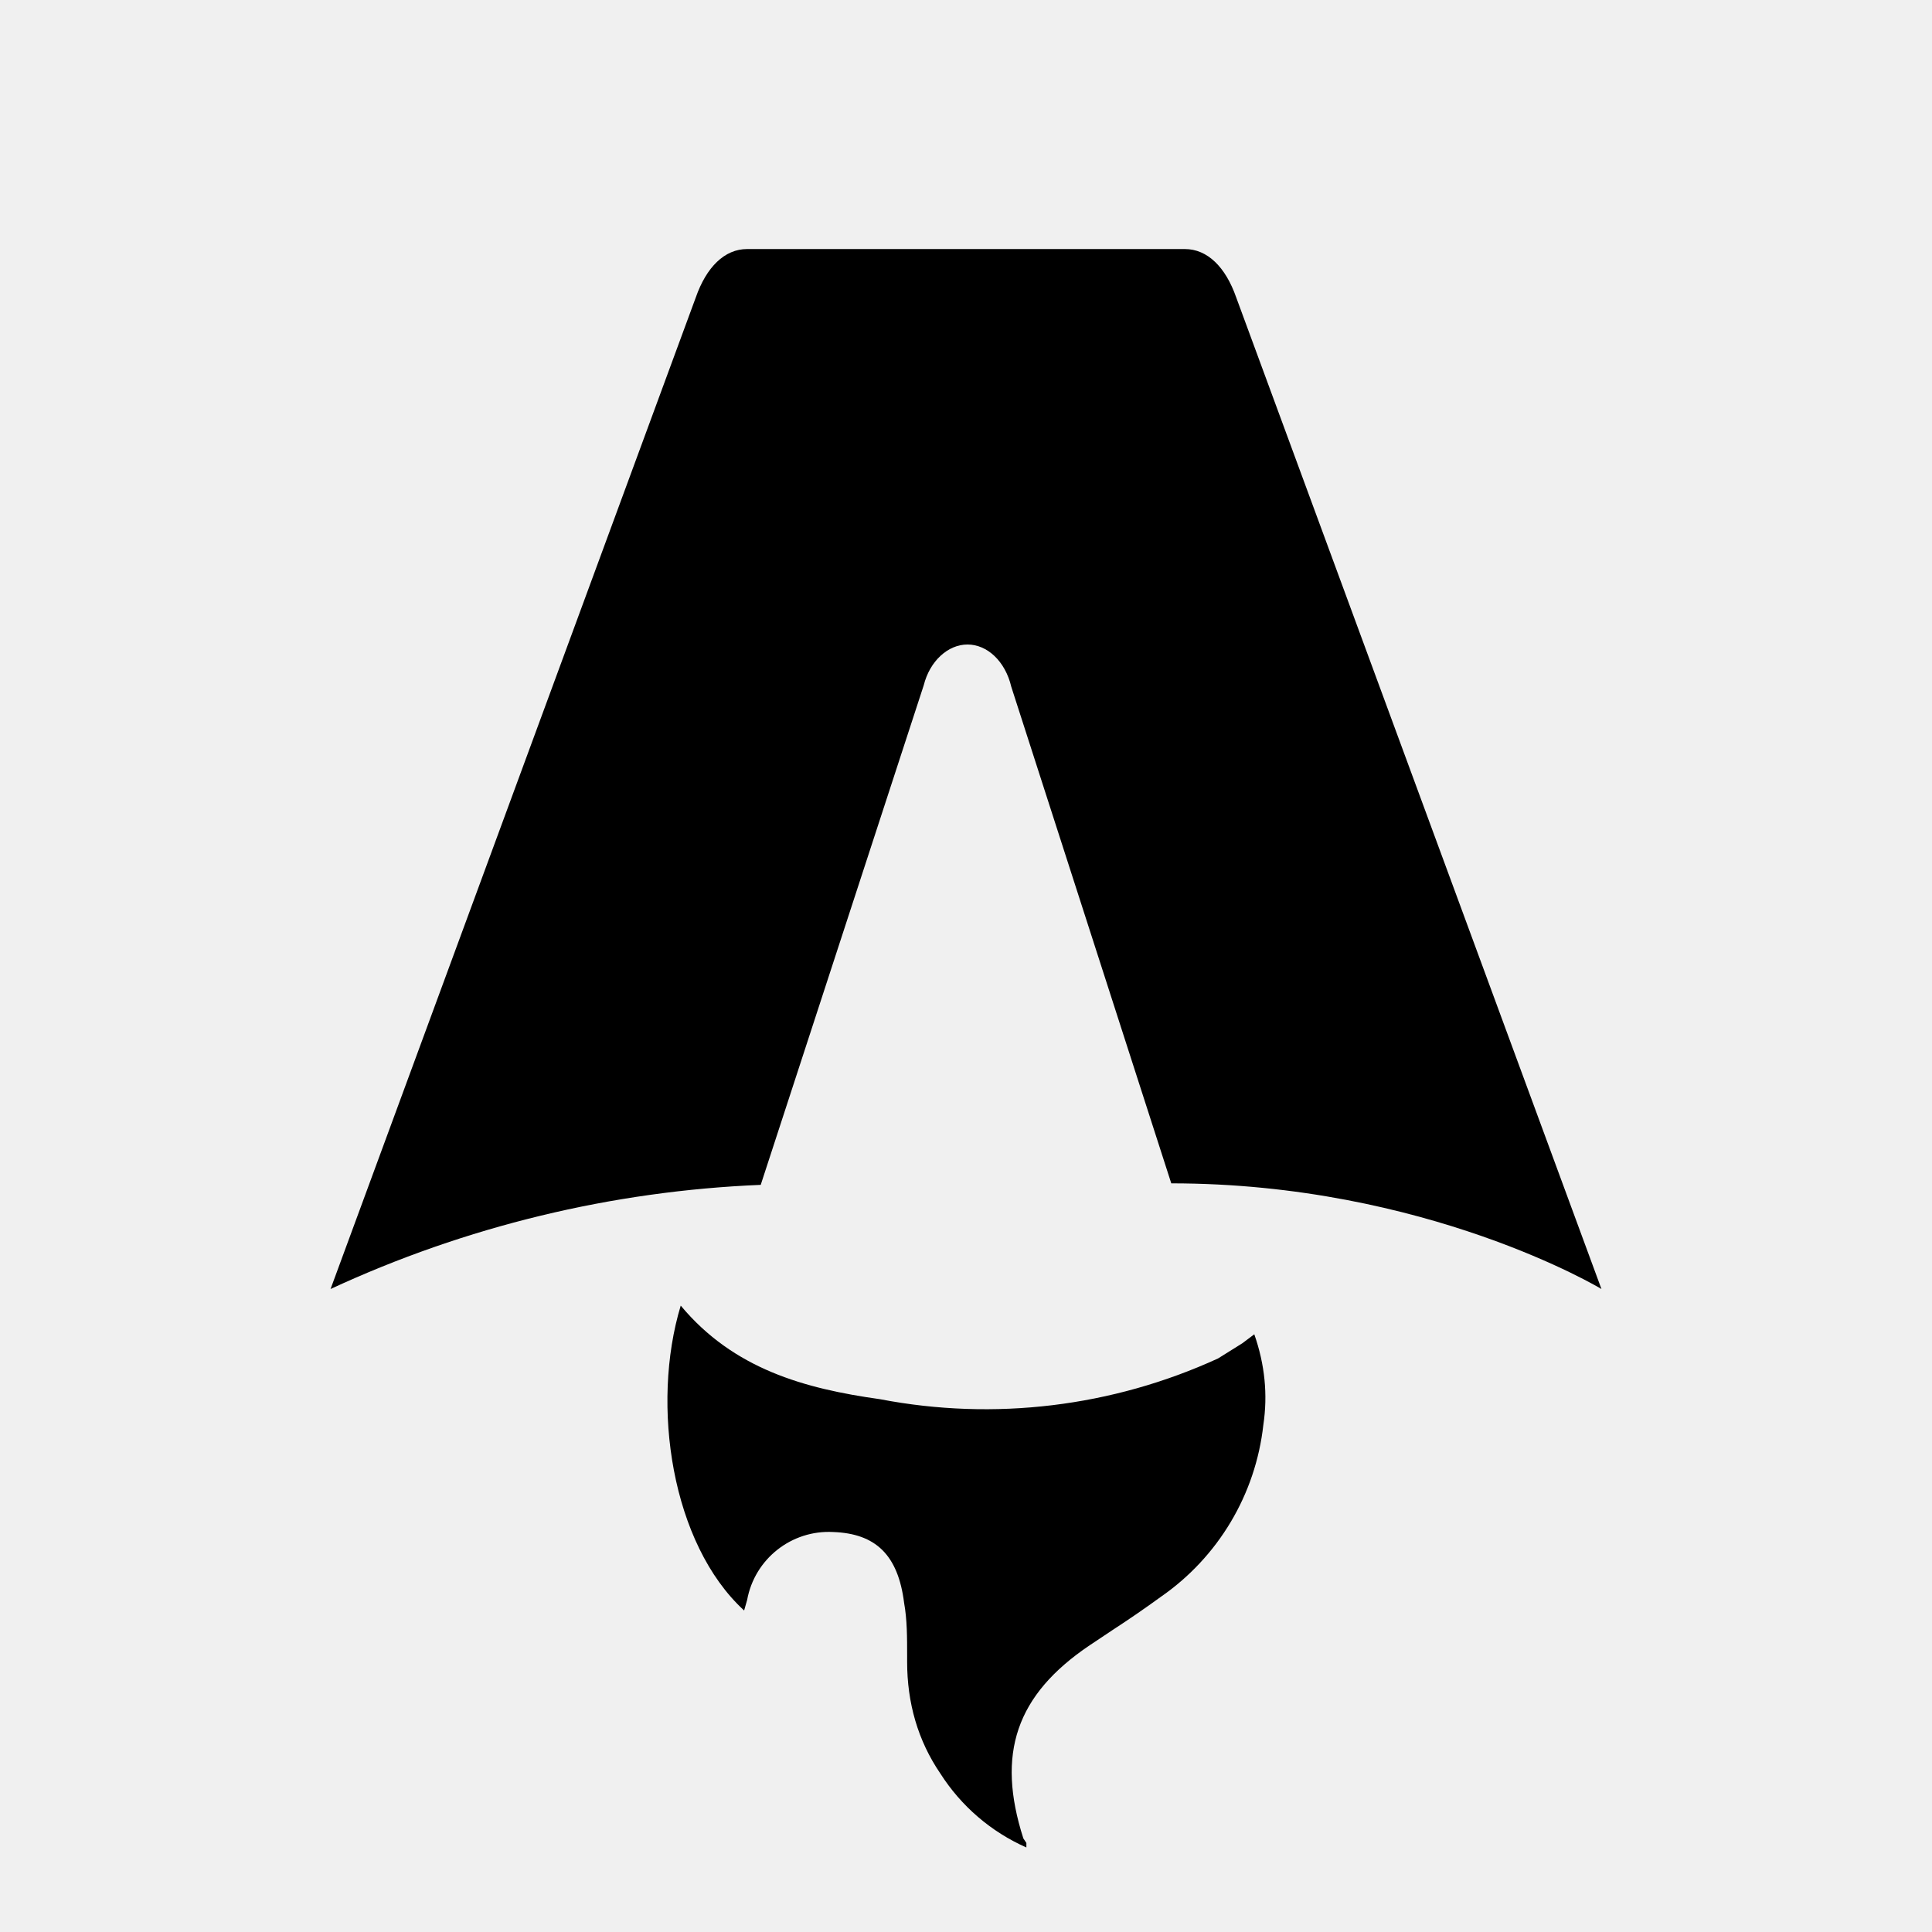
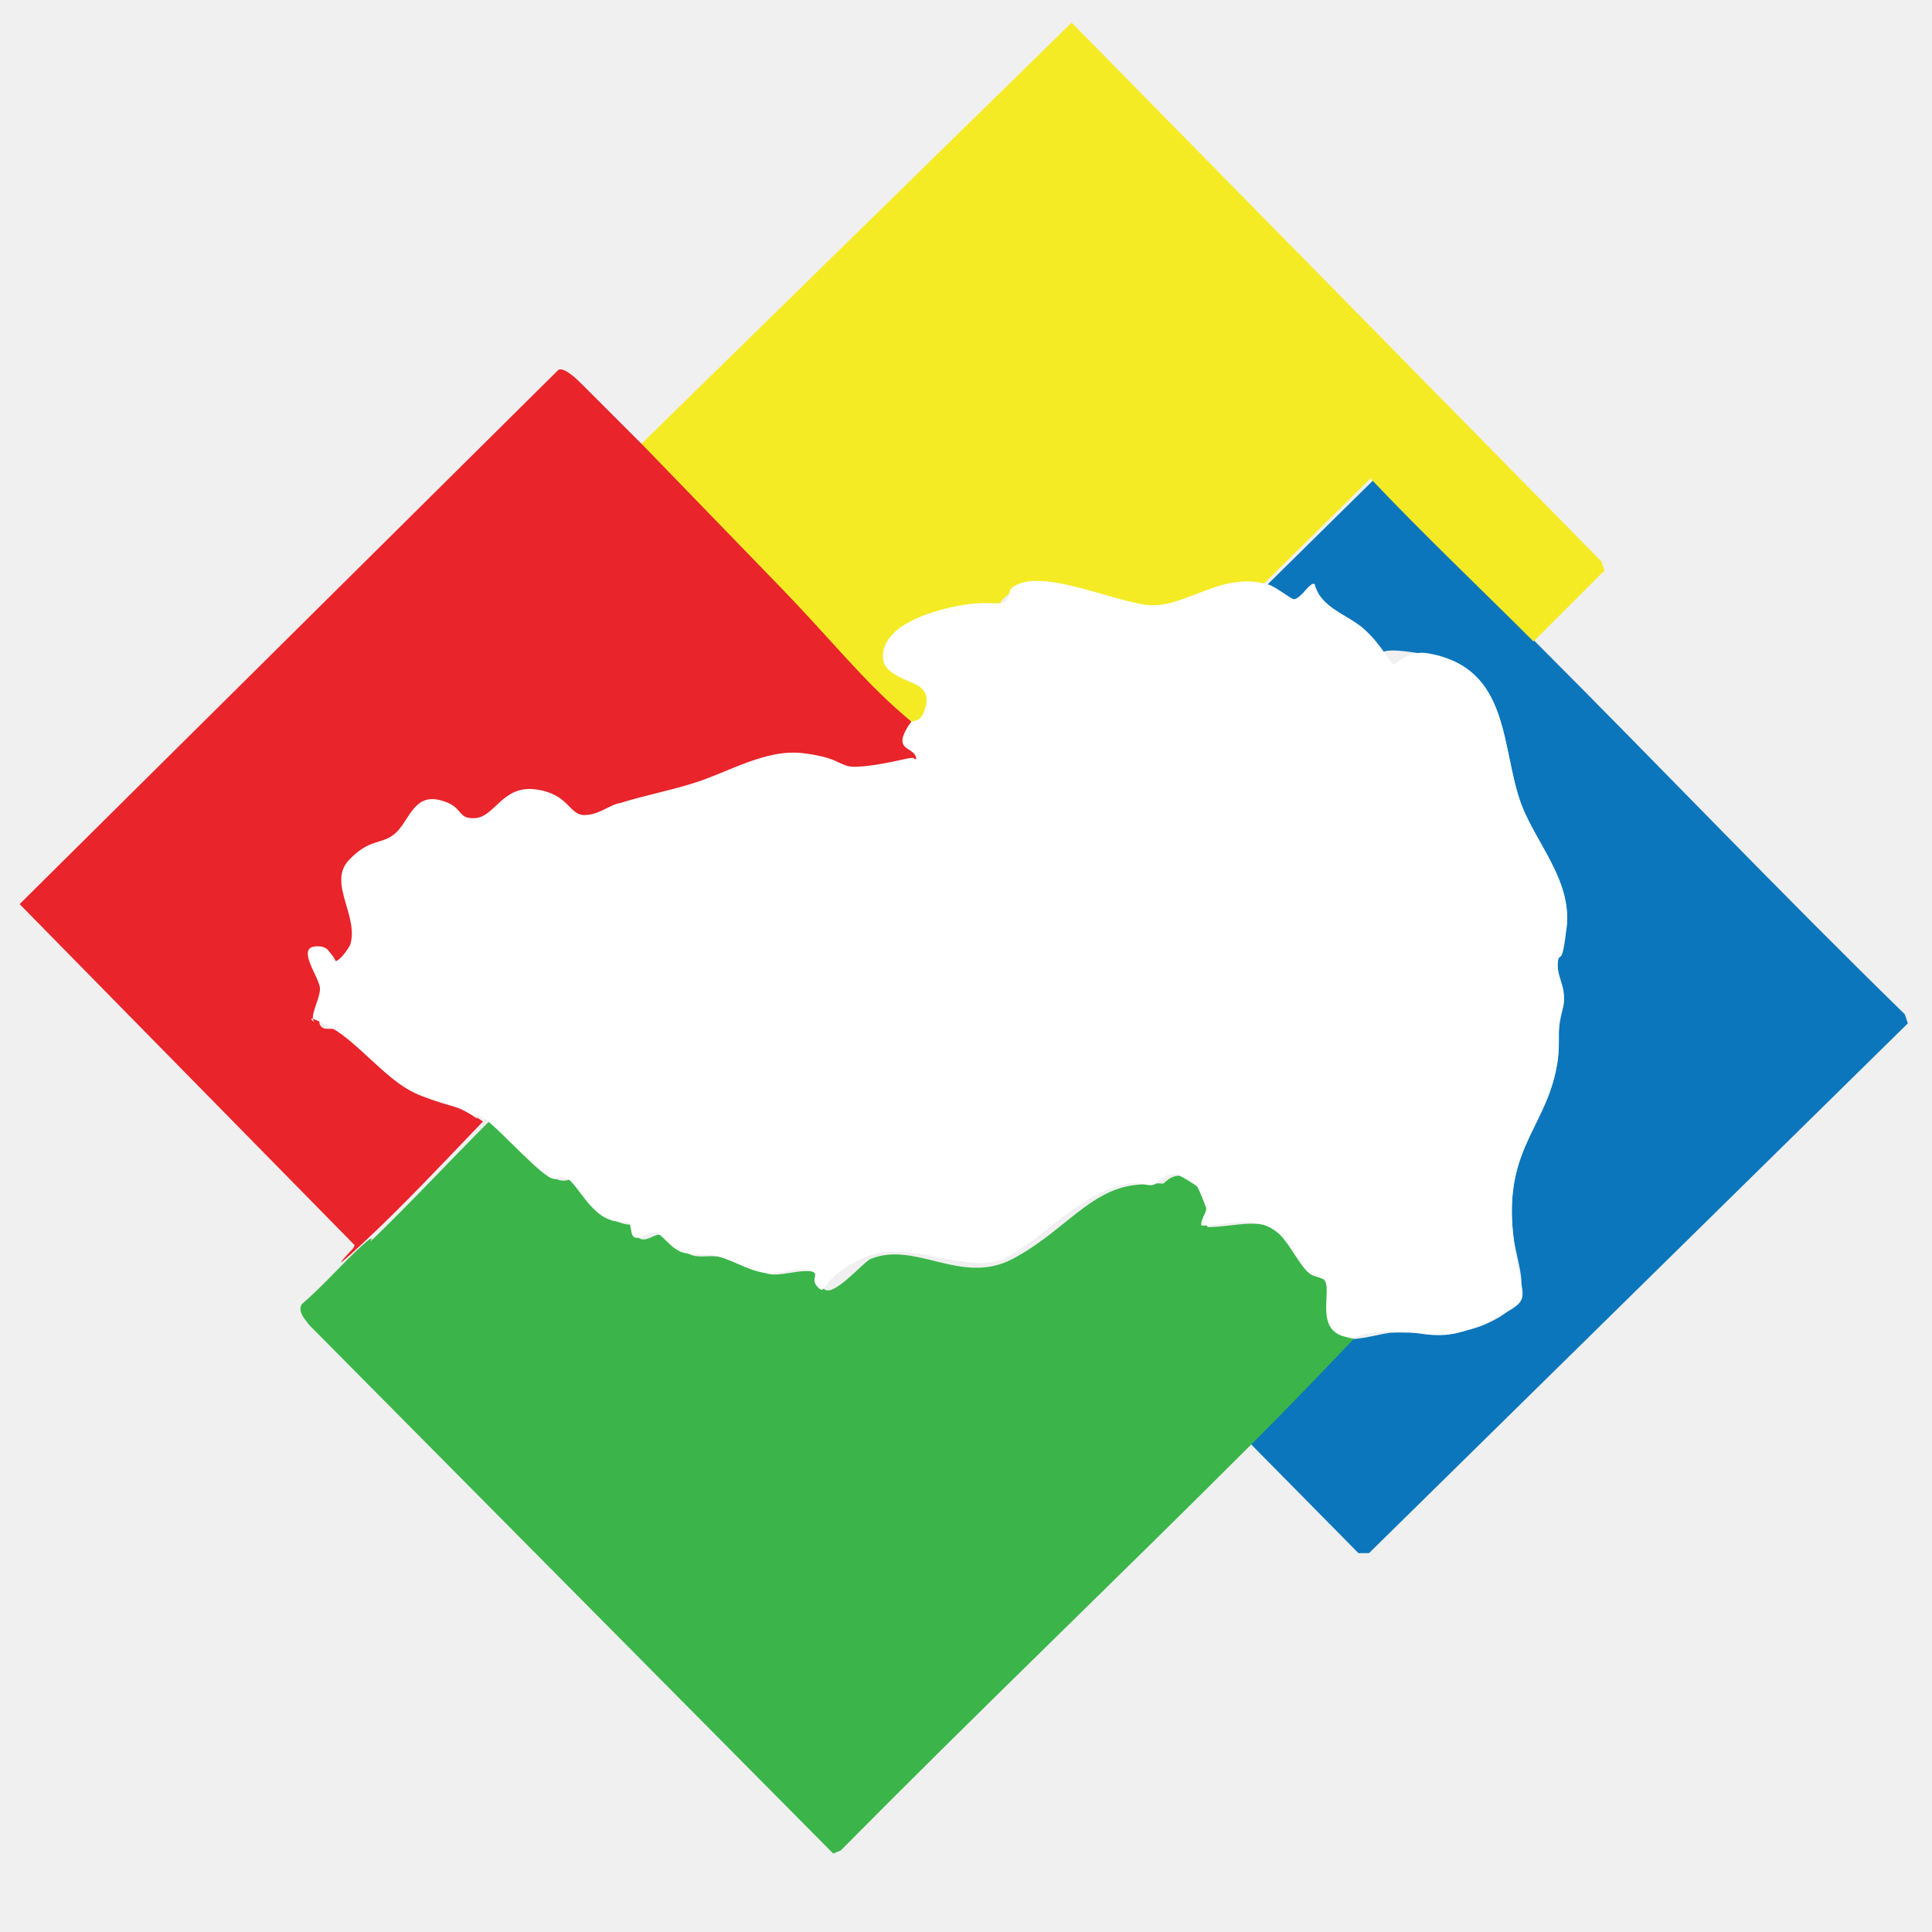
- <svg xmlns="http://www.w3.org/2000/svg" fill="none" viewBox="0 0 128 128">
-   <path d="M50.4 78.5a75.1 75.1 0 0 0-28.5 6.9l24.2-65.7c.7-2 1.9-3.2 3.4-3.2h29c1.5 0 2.7 1.2 3.4 3.2l24.2 65.7s-11.6-7-28.5-7L67 45.5c-.4-1.7-1.6-2.8-2.9-2.8-1.3 0-2.5 1.1-2.9 2.7L50.4 78.5Zm-1.1 28.2Zm-4.2-20.2c-2 6.6-.6 15.8 4.2 20.2a17.5 17.5 0 0 1 .2-.7 5.5 5.5 0 0 1 5.7-4.5c2.8.1 4.3 1.5 4.7 4.7.2 1.1.2 2.3.2 3.5v.4c0 2.7.7 5.2 2.2 7.4a13 13 0 0 0 5.7 4.9v-.3l-.2-.3c-1.8-5.6-.5-9.5 4.4-12.8l1.5-1a73 73 0 0 0 3.2-2.2 16 16 0 0 0 6.8-11.4c.3-2 .1-4-.6-6l-.8.6-1.6 1a37 37 0 0 1-22.4 2.7c-5-.7-9.7-2-13.2-6.2Z" />
-   <style>
-         path { fill: #000; }
-         @media (prefers-color-scheme: dark) {
-             path { fill: #FFF; }
-         }
+ <svg xmlns="http://www.w3.org/2000/svg" id="Layer_1" version="1.1" viewBox="0 0 128 128">
+   <defs>
+     <style>
+       .st0 {
+         fill: #0b76bb;
+       }
+ 
+       .st1 {
+         fill: #f5eb25;
+       }
+ 
+       .st2 {
+         fill: #fff;
+       }
+ 
+       .st3 {
+         fill: #e9242a;
+       }
+ 
+       .st4 {
+         fill: #3bb54a;
+       }
    </style>
+   </defs>
+   <path class="st0" d="M101.7,42.5c8.2,8.2,16.2,16.6,24.5,24.7l.2.6-35.7,35.1h-.3c0,0-.4,0-.4,0l-7.3-7.4c2.2-2.2,4.4-4.5,6.6-6.8.7.1,2-.3,2.8-.4,2.3-.1,4.4.4,6.6-.7,3.4-1.6,1.7-3.4,1.5-6.3-.4-5.4,2.4-6.8,3-11,.2-1.5-.1-1.7.3-3.3s-.3-2-.3-3.1.5-1.7.6-2.5c.3-3-2-5.4-3-8-1.4-3.9-.7-9-6.1-10s-2.2.8-2.4.7-1.6-2-1.9-2.3c-1.1-1-2.9-1.4-3.3-3-.4-.3-.9,1-1.4,1s-1.4-.9-1.8-1l7.1-7c3.4,3.7,7.2,7.2,10.8,10.8Z" />
+   <g>
+     <path class="st1" d="M42.5,29.4L71,1.5l35.1,35.7.2.6-4.7,4.7c-3.6-3.6-7.3-7.1-10.8-10.8l-7.1,7c-2.7-.5-4.8,1.5-7.1,1.5s-7.4-2.6-9.3-1.2-.5.9-.6,1c-.5.1-2,0-2.8.2-1.8.3-5.2,1.1-5.2,3.3s3.8,1.2,2.7,3.8-.7.5-.8.6c-.3-.1-.6-.3-.9-.6-2.7-2.4-5.5-5.8-8.1-8.4s-6.2-6.4-9.3-9.6Z" />
+     <path class="st3" d="M23.5,82.5L1.3,59.9,37,24.5c.4-.2,1.3.7,1.6,1,1.2,1.2,2.7,2.7,3.9,3.9,3.1,3.2,6.2,6.4,9.3,9.6s5.4,6.1,8.1,8.4.5.5.9.6c0,0-.6,1.3-.6,1.4.1.5,1,.5.9,1.1-.3,0-.5,0-.8,0-.9.2-2.4.5-3.3.5s-2.4-.8-3.4-.9c-2.5-.3-4.9,1.3-7.3,2s-3.2.8-4.8,1.3-1.9.8-2.4.8c-1,0-2.1-1.6-3.2-1.7-2.2-.3-2.3,1.8-4,1.9s-1.5-1-2.4-1.2c-1.7-.5-1.8,1.2-2.9,2.2s-2.5,1.1-3.1,1.8c-1.4,1.5.7,3.7.1,5.6s-.8,1-1,1.1c-.4.2-.4-1-1.3-1-1.3.1.3,2.2.3,2.8s-.6,1.8-.4,2.2.7.2,1,.3c1.9,1,3.4,3.5,5.7,4.4s2.3.5,4.1,1.7c-2.6,2.7-5.2,5.5-8,8.1s-.5.2-.6.3Z" />
+   </g>
+   <g>
+     <path class="st4" d="M32,74.2c0,0,.4,0,.6.1,1,.7,3.8,3.8,4.5,3.9s.5-.2.9,0c.6.3,1.5,2.2,2.8,2.7s.9,0,1.2.2,0,.9.5,1,.9-.4,1.4-.3,1.2,1,1.8,1.3,1.4,0,2.1.2,2.2.9,3.1,1.1,2.2-.4,3.2-.1.4,1,.5,1.1c.6.6,2.6-1.8,3.1-2,3-1.2,6,1.8,9.4,0s5.1-4.6,8.2-4.9,1.2.2,1.5.1.7-.8,1.5-.7,1.3.7,1.4.8.6,1.3.6,1.4c0,.4-.5.8-.3,1.2,1.9,0,3.7-.8,5.2.6s1.4,2.1,2,2.6,1.1,0,1.1,1.1-.5,2.8,1.4,3.1c-2.2,2.3-4.4,4.6-6.6,6.8-9.1,9.1-18.4,18-27.4,27.1l-.5.2-34.7-35c-.3-.4-.8-.9-.5-1.4,1.4-1.2,2.6-2.6,3.9-3.8s.4,0,.6-.3c2.7-2.6,5.3-5.4,8-8.1Z" />
+     <path class="st2" d="M83.9,38.7c.4,0,1.5.9,1.8,1,.5,0,1.1-1.2,1.4-1,.4,1.6,2.2,2,3.3,3s1.7,2.2,1.9,2.3.9-1,2.4-.7c5.4,1,4.7,6.2,6.1,10,1,2.6,3.3,5,3,8s-.5,1.6-.6,2.5.7,2,.3,3.1-.1,1.7-.3,3.3c-.6,4.2-3.4,5.7-3,11s1.9,4.6-1.5,6.3-4.3.6-6.6.7-2.1.5-2.8.4c-1.8-.3-1.4-2-1.4-3.1s-.5-.7-1.1-1.1-1.3-1.9-2-2.6c-1.5-1.4-3.4-.6-5.2-.6-.1-.4.4-.9.3-1.2s-.5-1.3-.6-1.4-1.2-.8-1.4-.8c-.8-.1-1.1.6-1.5.7s-.9-.2-1.5-.1c-3.1.4-5.7,3.6-8.2,4.9s-6.4-1.3-9.4,0-2.5,2.6-3.1,2,.2-.9-.5-1.1c-1-.3-2.1.3-3.2.1s-2.1-.9-3.1-1.1-1.3,0-2.1-.2-1.3-1.1-1.8-1.3-1,.4-1.4.3-.2-.9-.5-1-.8,0-1.2-.2c-1.3-.4-2.2-2.4-2.8-2.7s-.6.1-.9,0c-.7,0-3.5-3.2-4.5-3.9s-.5,0-.6-.1c-1.8-1.2-2.2-.9-4.1-1.7s-3.8-3.4-5.7-4.4-.9-.2-1-.3c-.3-.4.4-1.5.4-2.2s-1.6-2.7-.3-2.8.9,1.1,1.3,1,.9-.9,1-1.1c.6-1.9-1.5-4.1-.1-5.6s2.2-1,3.1-1.8,1.2-2.6,2.9-2.2,1.1,1.3,2.4,1.2,1.8-2.2,4-1.9,2.2,1.7,3.2,1.7,1.7-.7,2.4-.8c1.6-.5,3.2-.8,4.8-1.3,2.3-.7,4.8-2.3,7.3-2s2.4.9,3.4.9,2.4-.3,3.3-.5.5,0,.8,0c0-.6-.8-.6-.9-1.1s.5-1.3.6-1.4c0,0,.6,0,.8-.6,1.1-2.6-2.8-1.7-2.7-3.8s3.5-3,5.2-3.3,2.3,0,2.8-.2.2-.7.6-1c1.9-1.4,7.1,1.2,9.3,1.2s4.4-2,7.1-1.5Z" />
+   </g>
</svg>
